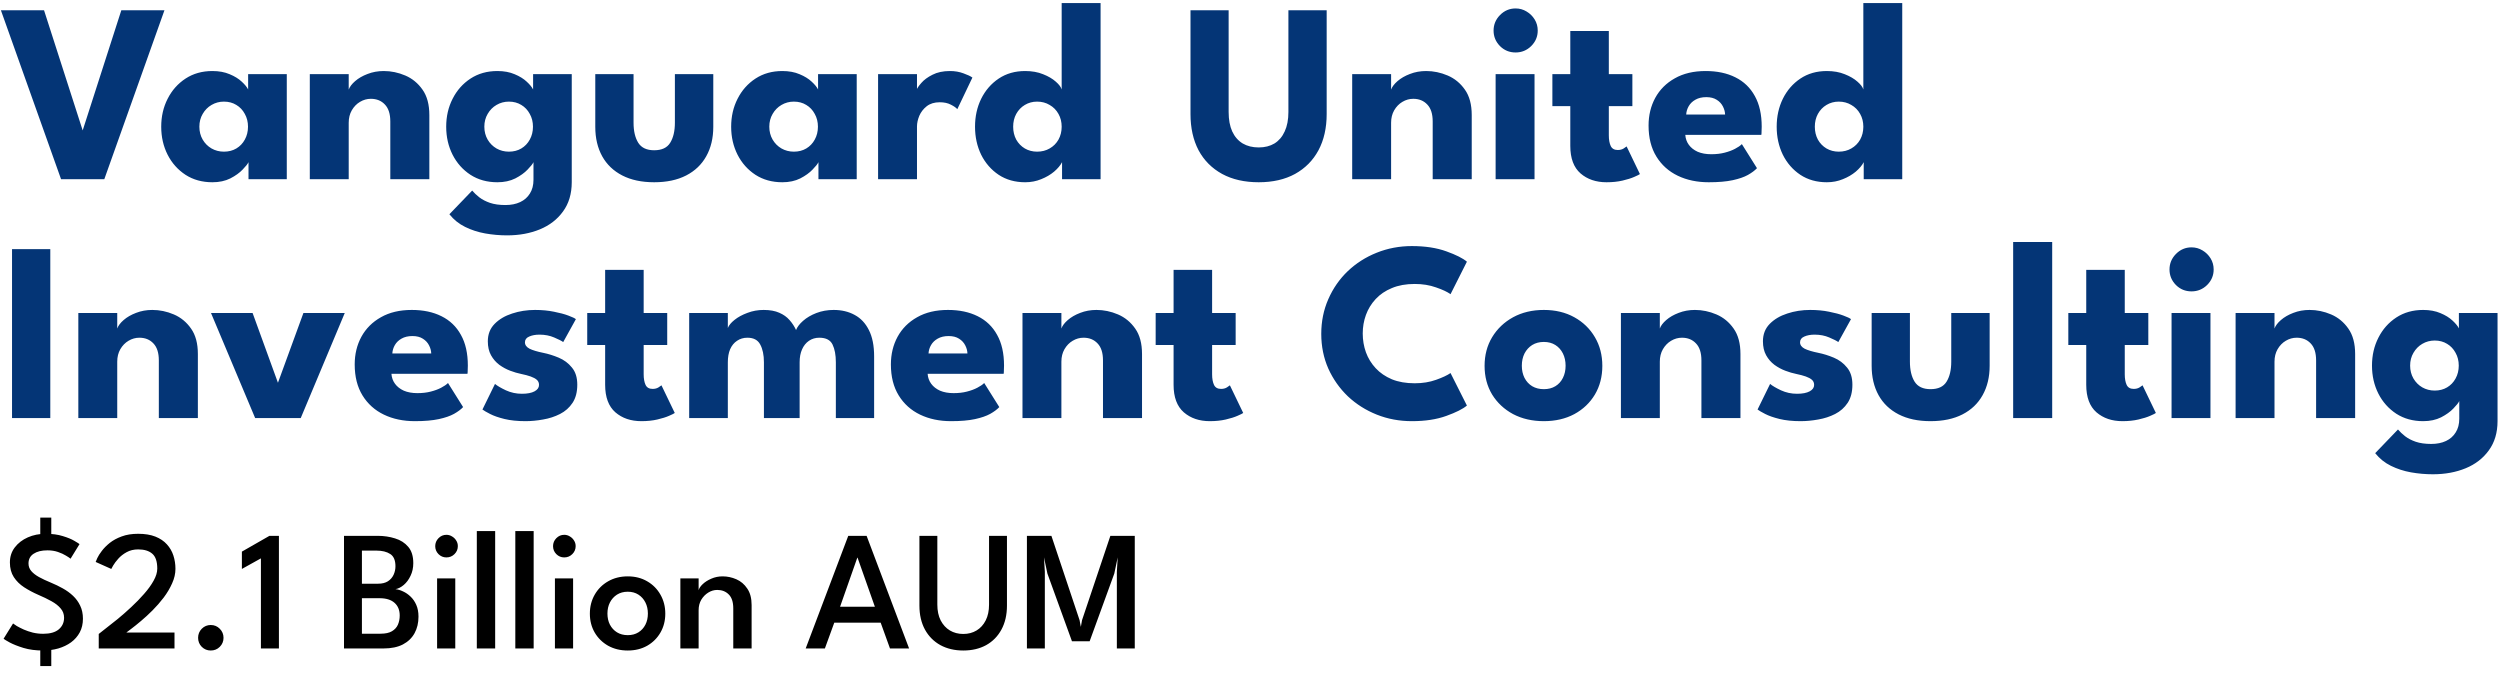
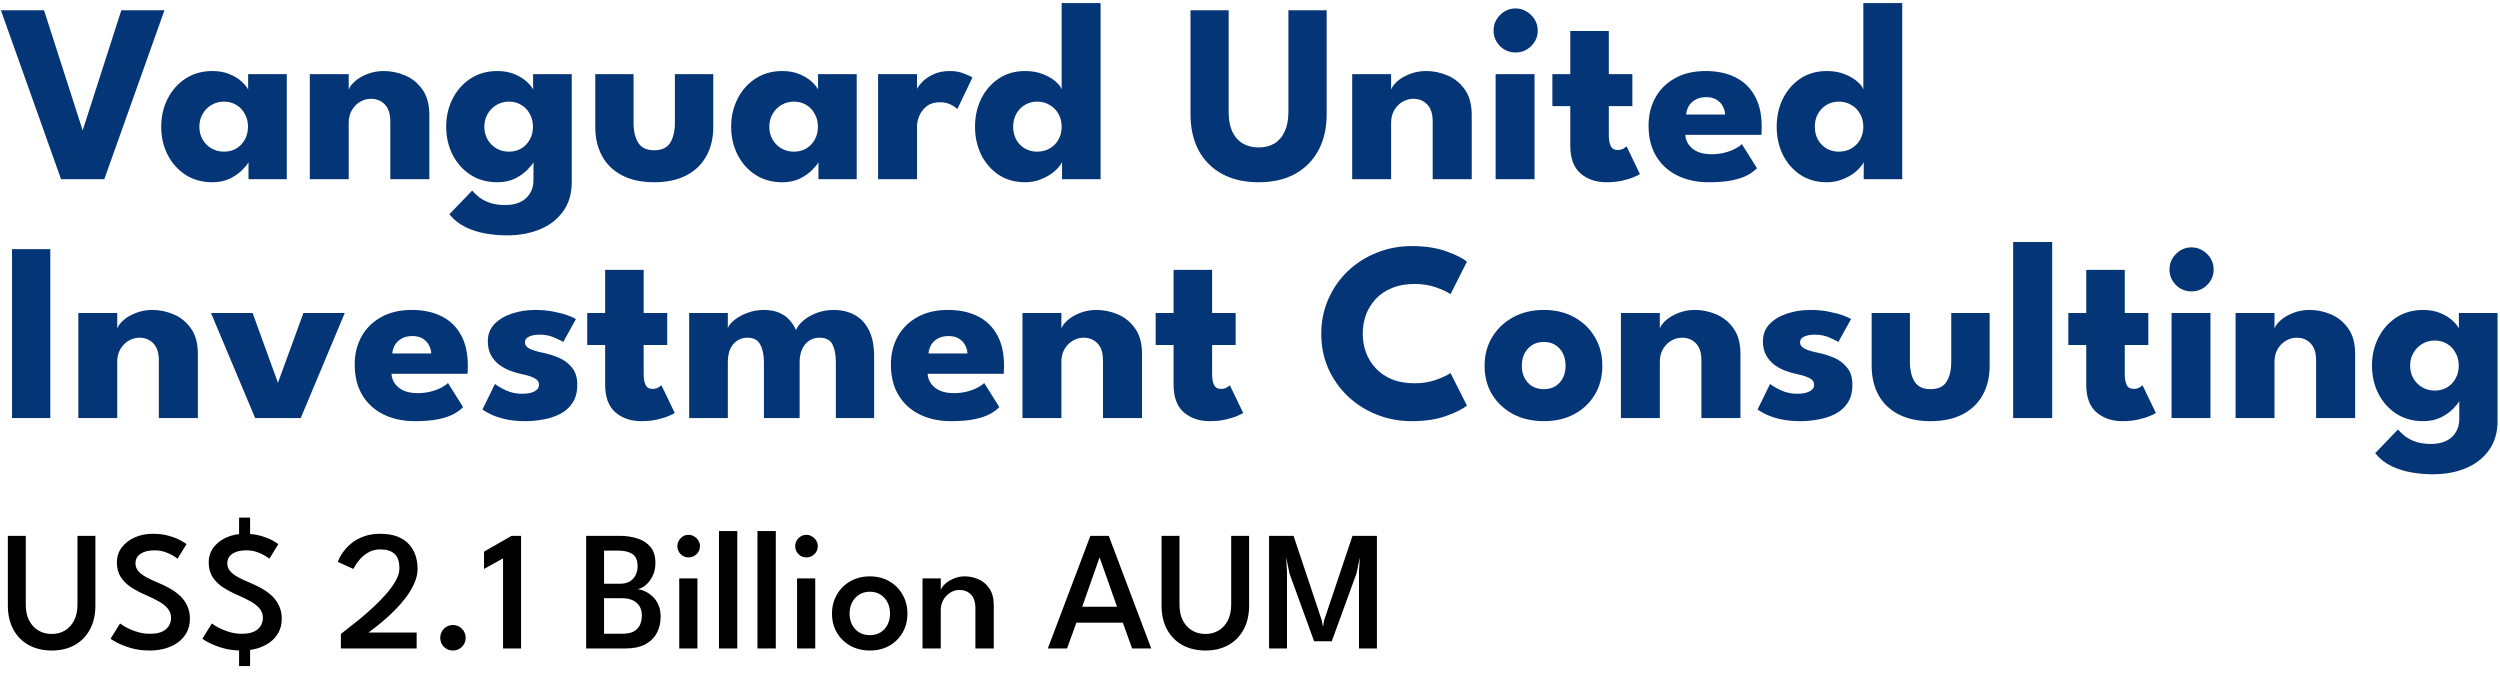
<svg xmlns="http://www.w3.org/2000/svg" width="293" height="79" viewBox="0 0 293 79" fill="none">
  <path d="M12.225 21H7.155L0.105 1.2H5.16L9.69 15.285L14.22 1.2H19.275L12.225 21ZM29.125 21V19.005C29.035 19.205 28.805 19.495 28.436 19.875C28.076 20.255 27.596 20.6 26.995 20.91C26.395 21.21 25.695 21.36 24.895 21.36C23.695 21.36 22.645 21.07 21.745 20.49C20.846 19.9 20.145 19.115 19.645 18.135C19.145 17.145 18.895 16.05 18.895 14.85C18.895 13.65 19.145 12.56 19.645 11.58C20.145 10.59 20.846 9.8 21.745 9.21C22.645 8.62 23.695 8.325 24.895 8.325C25.666 8.325 26.34 8.45 26.921 8.7C27.5 8.94 27.971 9.23 28.331 9.57C28.691 9.9 28.941 10.205 29.081 10.485V8.685H33.611V21H29.125ZM23.366 14.85C23.366 15.41 23.495 15.915 23.756 16.365C24.015 16.805 24.36 17.15 24.791 17.4C25.23 17.65 25.715 17.775 26.245 17.775C26.796 17.775 27.28 17.65 27.701 17.4C28.12 17.15 28.451 16.805 28.691 16.365C28.941 15.915 29.066 15.41 29.066 14.85C29.066 14.29 28.941 13.79 28.691 13.35C28.451 12.9 28.12 12.55 27.701 12.3C27.28 12.04 26.796 11.91 26.245 11.91C25.715 11.91 25.23 12.04 24.791 12.3C24.36 12.55 24.015 12.9 23.756 13.35C23.495 13.79 23.366 14.29 23.366 14.85ZM44.979 8.325C45.839 8.325 46.679 8.5 47.499 8.85C48.319 9.2 48.994 9.755 49.524 10.515C50.054 11.265 50.319 12.255 50.319 13.485V21H45.744V14.235C45.744 13.355 45.534 12.695 45.114 12.255C44.694 11.805 44.144 11.58 43.464 11.58C43.014 11.58 42.589 11.7 42.189 11.94C41.799 12.17 41.479 12.5 41.229 12.93C40.989 13.35 40.869 13.835 40.869 14.385V21H36.309V8.685H40.869V10.5C40.989 10.17 41.239 9.84 41.619 9.51C42.009 9.17 42.494 8.89 43.074 8.67C43.664 8.44 44.299 8.325 44.979 8.325ZM59.434 27.585C58.574 27.585 57.719 27.51 56.869 27.36C56.029 27.21 55.244 26.955 54.514 26.595C53.784 26.235 53.169 25.74 52.669 25.11L55.339 22.335C55.569 22.605 55.849 22.87 56.179 23.13C56.519 23.39 56.934 23.605 57.424 23.775C57.924 23.945 58.529 24.03 59.239 24.03C59.899 24.03 60.474 23.915 60.964 23.685C61.454 23.455 61.834 23.12 62.104 22.68C62.384 22.24 62.524 21.705 62.524 21.075V20.775H67.009V21.345C67.009 22.705 66.669 23.85 65.989 24.78C65.319 25.71 64.414 26.41 63.274 26.88C62.134 27.35 60.854 27.585 59.434 27.585ZM62.524 21V19.005C62.434 19.205 62.204 19.495 61.834 19.875C61.474 20.255 60.994 20.6 60.394 20.91C59.794 21.21 59.094 21.36 58.294 21.36C57.094 21.36 56.044 21.07 55.144 20.49C54.244 19.9 53.544 19.115 53.044 18.135C52.544 17.145 52.294 16.05 52.294 14.85C52.294 13.65 52.544 12.56 53.044 11.58C53.544 10.59 54.244 9.8 55.144 9.21C56.044 8.62 57.094 8.325 58.294 8.325C59.064 8.325 59.739 8.45 60.319 8.7C60.899 8.94 61.369 9.23 61.729 9.57C62.089 9.9 62.339 10.205 62.479 10.485V8.685H67.009V21H62.524ZM56.764 14.85C56.764 15.41 56.894 15.915 57.154 16.365C57.414 16.805 57.759 17.15 58.189 17.4C58.629 17.65 59.114 17.775 59.644 17.775C60.194 17.775 60.679 17.65 61.099 17.4C61.519 17.15 61.849 16.805 62.089 16.365C62.339 15.915 62.464 15.41 62.464 14.85C62.464 14.29 62.339 13.79 62.089 13.35C61.849 12.9 61.519 12.55 61.099 12.3C60.679 12.04 60.194 11.91 59.644 11.91C59.114 11.91 58.629 12.04 58.189 12.3C57.759 12.55 57.414 12.9 57.154 13.35C56.894 13.79 56.764 14.29 56.764 14.85ZM74.252 14.385C74.252 15.365 74.437 16.15 74.807 16.74C75.177 17.32 75.797 17.61 76.667 17.61C77.557 17.61 78.182 17.32 78.542 16.74C78.912 16.15 79.097 15.365 79.097 14.385V8.685H83.597V14.865C83.597 16.185 83.322 17.335 82.772 18.315C82.232 19.285 81.447 20.035 80.417 20.565C79.387 21.095 78.137 21.36 76.667 21.36C75.207 21.36 73.962 21.095 72.932 20.565C71.902 20.035 71.117 19.285 70.577 18.315C70.037 17.335 69.767 16.185 69.767 14.865V8.685H74.252V14.385ZM95.922 21V19.005C95.832 19.205 95.602 19.495 95.232 19.875C94.872 20.255 94.392 20.6 93.792 20.91C93.192 21.21 92.492 21.36 91.692 21.36C90.492 21.36 89.442 21.07 88.542 20.49C87.642 19.9 86.942 19.115 86.442 18.135C85.942 17.145 85.692 16.05 85.692 14.85C85.692 13.65 85.942 12.56 86.442 11.58C86.942 10.59 87.642 9.8 88.542 9.21C89.442 8.62 90.492 8.325 91.692 8.325C92.462 8.325 93.137 8.45 93.717 8.7C94.297 8.94 94.767 9.23 95.127 9.57C95.487 9.9 95.737 10.205 95.877 10.485V8.685H100.407V21H95.922ZM90.162 14.85C90.162 15.41 90.292 15.915 90.552 16.365C90.812 16.805 91.157 17.15 91.587 17.4C92.027 17.65 92.512 17.775 93.042 17.775C93.592 17.775 94.077 17.65 94.497 17.4C94.917 17.15 95.247 16.805 95.487 16.365C95.737 15.915 95.862 15.41 95.862 14.85C95.862 14.29 95.737 13.79 95.487 13.35C95.247 12.9 94.917 12.55 94.497 12.3C94.077 12.04 93.592 11.91 93.042 11.91C92.512 11.91 92.027 12.04 91.587 12.3C91.157 12.55 90.812 12.9 90.552 13.35C90.292 13.79 90.162 14.29 90.162 14.85ZM107.471 21H102.911V8.685H107.471V10.59H107.396C107.476 10.36 107.671 10.07 107.981 9.72C108.291 9.36 108.726 9.04 109.286 8.76C109.846 8.47 110.531 8.325 111.341 8.325C111.911 8.325 112.436 8.415 112.916 8.595C113.396 8.765 113.746 8.93 113.966 9.09L112.196 12.795C112.056 12.625 111.806 12.45 111.446 12.27C111.096 12.08 110.656 11.985 110.126 11.985C109.516 11.985 109.011 12.14 108.611 12.45C108.221 12.76 107.931 13.135 107.741 13.575C107.561 14.015 107.471 14.43 107.471 14.82V21ZM120.153 21.36C118.963 21.36 117.928 21.07 117.048 20.49C116.168 19.9 115.483 19.115 114.993 18.135C114.513 17.145 114.273 16.05 114.273 14.85C114.273 13.65 114.513 12.56 114.993 11.58C115.483 10.59 116.168 9.8 117.048 9.21C117.928 8.62 118.963 8.325 120.153 8.325C120.943 8.325 121.643 8.45 122.253 8.7C122.863 8.94 123.358 9.23 123.738 9.57C124.118 9.9 124.348 10.205 124.428 10.485V0.36H128.988V21H124.473V19.005C124.283 19.375 123.973 19.745 123.543 20.115C123.113 20.475 122.608 20.77 122.028 21C121.448 21.24 120.823 21.36 120.153 21.36ZM121.548 17.775C122.098 17.775 122.588 17.65 123.018 17.4C123.458 17.15 123.803 16.805 124.053 16.365C124.303 15.915 124.428 15.41 124.428 14.85C124.428 14.29 124.303 13.79 124.053 13.35C123.803 12.9 123.458 12.55 123.018 12.3C122.588 12.04 122.098 11.91 121.548 11.91C121.018 11.91 120.538 12.04 120.108 12.3C119.688 12.55 119.353 12.9 119.103 13.35C118.863 13.79 118.743 14.29 118.743 14.85C118.743 15.41 118.863 15.915 119.103 16.365C119.353 16.805 119.688 17.15 120.108 17.4C120.538 17.65 121.018 17.775 121.548 17.775ZM151.001 1.2H155.486V13.365C155.486 14.995 155.166 16.41 154.526 17.61C153.886 18.8 152.971 19.725 151.781 20.385C150.591 21.035 149.171 21.36 147.521 21.36C145.861 21.36 144.431 21.035 143.231 20.385C142.031 19.725 141.111 18.8 140.471 17.61C139.841 16.41 139.526 14.995 139.526 13.365V1.2H143.996V13.125C143.996 14.025 144.136 14.785 144.416 15.405C144.706 16.025 145.116 16.495 145.646 16.815C146.176 17.125 146.801 17.28 147.521 17.28C148.231 17.28 148.846 17.125 149.366 16.815C149.886 16.495 150.286 16.025 150.566 15.405C150.856 14.785 151.001 14.025 151.001 13.125V1.2ZM167.147 8.325C168.007 8.325 168.847 8.5 169.667 8.85C170.487 9.2 171.162 9.755 171.692 10.515C172.222 11.265 172.487 12.255 172.487 13.485V21H167.912V14.235C167.912 13.355 167.702 12.695 167.282 12.255C166.862 11.805 166.312 11.58 165.632 11.58C165.182 11.58 164.757 11.7 164.357 11.94C163.967 12.17 163.647 12.5 163.397 12.93C163.157 13.35 163.037 13.835 163.037 14.385V21H158.477V8.685H163.037V10.5C163.157 10.17 163.407 9.84 163.787 9.51C164.177 9.17 164.662 8.89 165.242 8.67C165.832 8.44 166.467 8.325 167.147 8.325ZM175.287 21V8.685H179.847V21H175.287ZM177.627 6.15C176.907 6.15 176.297 5.9 175.797 5.4C175.297 4.89 175.047 4.285 175.047 3.585C175.047 2.885 175.297 2.28 175.797 1.77C176.307 1.25 176.917 0.99 177.627 0.99C178.097 0.99 178.527 1.11 178.917 1.35C179.307 1.58 179.622 1.89 179.862 2.28C180.102 2.67 180.222 3.105 180.222 3.585C180.222 4.285 179.967 4.89 179.457 5.4C178.947 5.9 178.337 6.15 177.627 6.15ZM181.939 8.685H184.039V3.63H188.554V8.685H191.314V12.435H188.554V15.87C188.554 16.38 188.629 16.795 188.779 17.115C188.929 17.425 189.204 17.58 189.604 17.58C189.874 17.58 190.104 17.52 190.294 17.4C190.484 17.28 190.599 17.2 190.639 17.16L192.199 20.4C192.129 20.46 191.909 20.57 191.539 20.73C191.179 20.89 190.719 21.035 190.159 21.165C189.599 21.295 188.974 21.36 188.284 21.36C187.054 21.36 186.039 21.015 185.239 20.325C184.439 19.625 184.039 18.55 184.039 17.1V12.435H181.939V8.685ZM197.517 15.81C197.547 16.25 197.687 16.64 197.937 16.98C198.187 17.32 198.532 17.59 198.972 17.79C199.422 17.98 199.952 18.075 200.562 18.075C201.142 18.075 201.662 18.015 202.122 17.895C202.592 17.775 202.997 17.625 203.337 17.445C203.687 17.265 203.957 17.08 204.147 16.89L205.917 19.71C205.667 19.98 205.312 20.245 204.852 20.505C204.402 20.755 203.807 20.96 203.067 21.12C202.327 21.28 201.392 21.36 200.262 21.36C198.902 21.36 197.692 21.105 196.632 20.595C195.572 20.085 194.737 19.335 194.127 18.345C193.517 17.355 193.212 16.145 193.212 14.715C193.212 13.515 193.472 12.435 193.992 11.475C194.522 10.505 195.287 9.74 196.287 9.18C197.287 8.61 198.492 8.325 199.902 8.325C201.242 8.325 202.402 8.57 203.382 9.06C204.372 9.55 205.132 10.28 205.662 11.25C206.202 12.21 206.472 13.41 206.472 14.85C206.472 14.93 206.467 15.09 206.457 15.33C206.457 15.57 206.447 15.73 206.427 15.81H197.517ZM202.182 13.425C202.172 13.105 202.087 12.79 201.927 12.48C201.767 12.16 201.527 11.9 201.207 11.7C200.887 11.49 200.477 11.385 199.977 11.385C199.477 11.385 199.052 11.485 198.702 11.685C198.362 11.875 198.102 12.125 197.922 12.435C197.742 12.745 197.642 13.075 197.622 13.425H202.182ZM214.108 21.36C212.918 21.36 211.883 21.07 211.003 20.49C210.123 19.9 209.438 19.115 208.948 18.135C208.468 17.145 208.228 16.05 208.228 14.85C208.228 13.65 208.468 12.56 208.948 11.58C209.438 10.59 210.123 9.8 211.003 9.21C211.883 8.62 212.918 8.325 214.108 8.325C214.898 8.325 215.598 8.45 216.208 8.7C216.818 8.94 217.313 9.23 217.693 9.57C218.073 9.9 218.303 10.205 218.383 10.485V0.36H222.943V21H218.428V19.005C218.238 19.375 217.928 19.745 217.498 20.115C217.068 20.475 216.563 20.77 215.983 21C215.403 21.24 214.778 21.36 214.108 21.36ZM215.503 17.775C216.053 17.775 216.543 17.65 216.973 17.4C217.413 17.15 217.758 16.805 218.008 16.365C218.258 15.915 218.383 15.41 218.383 14.85C218.383 14.29 218.258 13.79 218.008 13.35C217.758 12.9 217.413 12.55 216.973 12.3C216.543 12.04 216.053 11.91 215.503 11.91C214.973 11.91 214.493 12.04 214.063 12.3C213.643 12.55 213.308 12.9 213.058 13.35C212.818 13.79 212.698 14.29 212.698 14.85C212.698 15.41 212.818 15.915 213.058 16.365C213.308 16.805 213.643 17.15 214.063 17.4C214.493 17.65 214.973 17.775 215.503 17.775ZM1.41 29.2H5.895V49H1.41V29.2ZM17.85 36.325C18.71 36.325 19.55 36.5 20.37 36.85C21.19 37.2 21.865 37.755 22.395 38.515C22.925 39.265 23.19 40.255 23.19 41.485V49H18.615V42.235C18.615 41.355 18.405 40.695 17.985 40.255C17.565 39.805 17.015 39.58 16.335 39.58C15.885 39.58 15.46 39.7 15.06 39.94C14.67 40.17 14.35 40.5 14.1 40.93C13.86 41.35 13.74 41.835 13.74 42.385V49H9.18V36.685H13.74V38.5C13.86 38.17 14.11 37.84 14.49 37.51C14.88 37.17 15.365 36.89 15.945 36.67C16.535 36.44 17.17 36.325 17.85 36.325ZM24.73 36.685H29.605L32.575 44.86L35.56 36.685H40.405L35.245 49H29.905L24.73 36.685ZM45.876 43.81C45.906 44.25 46.046 44.64 46.296 44.98C46.546 45.32 46.891 45.59 47.331 45.79C47.781 45.98 48.311 46.075 48.921 46.075C49.501 46.075 50.021 46.015 50.481 45.895C50.951 45.775 51.356 45.625 51.696 45.445C52.046 45.265 52.316 45.08 52.506 44.89L54.276 47.71C54.026 47.98 53.671 48.245 53.211 48.505C52.761 48.755 52.166 48.96 51.426 49.12C50.686 49.28 49.751 49.36 48.621 49.36C47.261 49.36 46.051 49.105 44.991 48.595C43.931 48.085 43.096 47.335 42.486 46.345C41.876 45.355 41.571 44.145 41.571 42.715C41.571 41.515 41.831 40.435 42.351 39.475C42.881 38.505 43.646 37.74 44.646 37.18C45.646 36.61 46.851 36.325 48.261 36.325C49.601 36.325 50.761 36.57 51.741 37.06C52.731 37.55 53.491 38.28 54.021 39.25C54.561 40.21 54.831 41.41 54.831 42.85C54.831 42.93 54.826 43.09 54.816 43.33C54.816 43.57 54.806 43.73 54.786 43.81H45.876ZM50.541 41.425C50.531 41.105 50.446 40.79 50.286 40.48C50.126 40.16 49.886 39.9 49.566 39.7C49.246 39.49 48.836 39.385 48.336 39.385C47.836 39.385 47.411 39.485 47.061 39.685C46.721 39.875 46.461 40.125 46.281 40.435C46.101 40.745 46.001 41.075 45.981 41.425H50.541ZM62.708 36.325C63.518 36.325 64.258 36.395 64.928 36.535C65.598 36.665 66.158 36.815 66.608 36.985C67.068 37.155 67.363 37.295 67.493 37.405L66.008 40.09C65.818 39.95 65.463 39.77 64.943 39.55C64.433 39.33 63.863 39.22 63.233 39.22C62.753 39.22 62.348 39.295 62.018 39.445C61.688 39.585 61.523 39.81 61.523 40.12C61.523 40.43 61.703 40.68 62.063 40.87C62.433 41.05 62.963 41.21 63.653 41.35C64.253 41.47 64.863 41.66 65.483 41.92C66.103 42.18 66.618 42.565 67.028 43.075C67.448 43.575 67.658 44.245 67.658 45.085C67.658 45.945 67.473 46.655 67.103 47.215C66.733 47.775 66.243 48.21 65.633 48.52C65.023 48.83 64.363 49.045 63.653 49.165C62.943 49.295 62.253 49.36 61.583 49.36C60.643 49.36 59.823 49.275 59.123 49.105C58.433 48.935 57.873 48.74 57.443 48.52C57.013 48.3 56.713 48.125 56.543 47.995L58.013 44.995C58.273 45.215 58.698 45.465 59.288 45.745C59.878 46.015 60.503 46.15 61.163 46.15C61.803 46.15 62.298 46.055 62.648 45.865C62.998 45.675 63.173 45.425 63.173 45.115C63.173 44.865 63.088 44.665 62.918 44.515C62.748 44.365 62.508 44.235 62.198 44.125C61.888 44.015 61.513 43.915 61.073 43.825C60.673 43.745 60.248 43.62 59.798 43.45C59.348 43.28 58.923 43.05 58.523 42.76C58.123 42.46 57.798 42.085 57.548 41.635C57.298 41.185 57.173 40.64 57.173 40C57.173 39.18 57.438 38.5 57.968 37.96C58.498 37.42 59.183 37.015 60.023 36.745C60.863 36.465 61.758 36.325 62.708 36.325ZM68.823 36.685H70.923V31.63H75.438V36.685H78.198V40.435H75.438V43.87C75.438 44.38 75.513 44.795 75.663 45.115C75.813 45.425 76.088 45.58 76.488 45.58C76.758 45.58 76.988 45.52 77.178 45.4C77.368 45.28 77.483 45.2 77.523 45.16L79.083 48.4C79.013 48.46 78.793 48.57 78.423 48.73C78.063 48.89 77.603 49.035 77.043 49.165C76.483 49.295 75.858 49.36 75.168 49.36C73.938 49.36 72.923 49.015 72.123 48.325C71.323 47.625 70.923 46.55 70.923 45.1V40.435H68.823V36.685ZM97.707 36.325C98.637 36.325 99.457 36.52 100.167 36.91C100.877 37.29 101.432 37.88 101.832 38.68C102.242 39.48 102.447 40.51 102.447 41.77V49H97.962V42.46C97.962 41.6 97.832 40.905 97.572 40.375C97.312 39.845 96.797 39.58 96.027 39.58C95.567 39.58 95.162 39.7 94.812 39.94C94.462 40.18 94.192 40.515 94.002 40.945C93.812 41.365 93.717 41.87 93.717 42.46V49H89.532V42.46C89.532 41.6 89.387 40.905 89.097 40.375C88.817 39.845 88.317 39.58 87.597 39.58C87.137 39.58 86.732 39.7 86.382 39.94C86.032 40.17 85.762 40.5 85.572 40.93C85.392 41.35 85.302 41.86 85.302 42.46V49H80.772V36.685H85.302V38.44C85.422 38.13 85.682 37.815 86.082 37.495C86.492 37.165 86.997 36.89 87.597 36.67C88.197 36.44 88.832 36.325 89.502 36.325C90.232 36.325 90.842 36.435 91.332 36.655C91.822 36.865 92.222 37.15 92.532 37.51C92.852 37.87 93.107 38.26 93.297 38.68C93.437 38.32 93.712 37.96 94.122 37.6C94.542 37.23 95.062 36.925 95.682 36.685C96.312 36.445 96.987 36.325 97.707 36.325ZM108.718 43.81C108.748 44.25 108.888 44.64 109.138 44.98C109.388 45.32 109.733 45.59 110.173 45.79C110.623 45.98 111.153 46.075 111.763 46.075C112.343 46.075 112.863 46.015 113.323 45.895C113.793 45.775 114.198 45.625 114.538 45.445C114.888 45.265 115.158 45.08 115.348 44.89L117.118 47.71C116.868 47.98 116.513 48.245 116.053 48.505C115.603 48.755 115.008 48.96 114.268 49.12C113.528 49.28 112.593 49.36 111.463 49.36C110.103 49.36 108.893 49.105 107.833 48.595C106.773 48.085 105.938 47.335 105.328 46.345C104.718 45.355 104.413 44.145 104.413 42.715C104.413 41.515 104.673 40.435 105.193 39.475C105.723 38.505 106.488 37.74 107.488 37.18C108.488 36.61 109.693 36.325 111.103 36.325C112.443 36.325 113.603 36.57 114.583 37.06C115.573 37.55 116.333 38.28 116.863 39.25C117.403 40.21 117.673 41.41 117.673 42.85C117.673 42.93 117.668 43.09 117.658 43.33C117.658 43.57 117.648 43.73 117.628 43.81H108.718ZM113.383 41.425C113.373 41.105 113.288 40.79 113.128 40.48C112.968 40.16 112.728 39.9 112.408 39.7C112.088 39.49 111.678 39.385 111.178 39.385C110.678 39.385 110.253 39.485 109.903 39.685C109.563 39.875 109.303 40.125 109.123 40.435C108.943 40.745 108.843 41.075 108.823 41.425H113.383ZM128.505 36.325C129.365 36.325 130.205 36.5 131.025 36.85C131.845 37.2 132.52 37.755 133.05 38.515C133.58 39.265 133.845 40.255 133.845 41.485V49H129.27V42.235C129.27 41.355 129.06 40.695 128.64 40.255C128.22 39.805 127.67 39.58 126.99 39.58C126.54 39.58 126.115 39.7 125.715 39.94C125.325 40.17 125.005 40.5 124.755 40.93C124.515 41.35 124.395 41.835 124.395 42.385V49H119.835V36.685H124.395V38.5C124.515 38.17 124.765 37.84 125.145 37.51C125.535 37.17 126.02 36.89 126.6 36.67C127.19 36.44 127.825 36.325 128.505 36.325ZM135.444 36.685H137.544V31.63H142.059V36.685H144.819V40.435H142.059V43.87C142.059 44.38 142.134 44.795 142.284 45.115C142.434 45.425 142.709 45.58 143.109 45.58C143.379 45.58 143.609 45.52 143.799 45.4C143.989 45.28 144.104 45.2 144.144 45.16L145.704 48.4C145.634 48.46 145.414 48.57 145.044 48.73C144.684 48.89 144.224 49.035 143.664 49.165C143.104 49.295 142.479 49.36 141.789 49.36C140.559 49.36 139.544 49.015 138.744 48.325C137.944 47.625 137.544 46.55 137.544 45.1V40.435H135.444V36.685ZM165.802 44.92C166.722 44.92 167.557 44.785 168.307 44.515C169.067 44.245 169.632 43.98 170.002 43.72L171.922 47.53C171.452 47.93 170.647 48.335 169.507 48.745C168.377 49.155 167.032 49.36 165.472 49.36C164.012 49.36 162.642 49.105 161.362 48.595C160.082 48.085 158.952 47.37 157.972 46.45C157.002 45.52 156.237 44.435 155.677 43.195C155.127 41.945 154.852 40.59 154.852 39.13C154.852 37.67 155.127 36.315 155.677 35.065C156.227 33.805 156.987 32.71 157.957 31.78C158.937 30.85 160.067 30.13 161.347 29.62C162.637 29.1 164.012 28.84 165.472 28.84C167.032 28.84 168.377 29.045 169.507 29.455C170.647 29.865 171.452 30.27 171.922 30.67L170.002 34.48C169.632 34.21 169.067 33.945 168.307 33.685C167.557 33.415 166.722 33.28 165.802 33.28C164.782 33.28 163.892 33.44 163.132 33.76C162.372 34.07 161.737 34.5 161.227 35.05C160.717 35.6 160.337 36.22 160.087 36.91C159.837 37.6 159.712 38.325 159.712 39.085C159.712 39.855 159.837 40.59 160.087 41.29C160.337 41.98 160.717 42.6 161.227 43.15C161.737 43.7 162.372 44.135 163.132 44.455C163.892 44.765 164.782 44.92 165.802 44.92ZM180.938 49.36C179.588 49.36 178.388 49.085 177.338 48.535C176.298 47.975 175.478 47.21 174.878 46.24C174.288 45.26 173.993 44.14 173.993 42.88C173.993 41.62 174.288 40.5 174.878 39.52C175.478 38.53 176.298 37.75 177.338 37.18C178.388 36.61 179.588 36.325 180.938 36.325C182.288 36.325 183.478 36.61 184.508 37.18C185.538 37.75 186.343 38.53 186.923 39.52C187.503 40.5 187.793 41.62 187.793 42.88C187.793 44.14 187.503 45.26 186.923 46.24C186.343 47.21 185.538 47.975 184.508 48.535C183.478 49.085 182.288 49.36 180.938 49.36ZM180.938 45.61C181.458 45.61 181.908 45.495 182.288 45.265C182.668 45.035 182.963 44.71 183.173 44.29C183.383 43.87 183.488 43.395 183.488 42.865C183.488 42.325 183.383 41.845 183.173 41.425C182.963 41.005 182.668 40.675 182.288 40.435C181.908 40.195 181.458 40.075 180.938 40.075C180.418 40.075 179.963 40.195 179.573 40.435C179.193 40.675 178.893 41.005 178.673 41.425C178.463 41.845 178.358 42.325 178.358 42.865C178.358 43.395 178.463 43.87 178.673 44.29C178.893 44.71 179.193 45.035 179.573 45.265C179.963 45.495 180.418 45.61 180.938 45.61ZM198.641 36.325C199.501 36.325 200.341 36.5 201.161 36.85C201.981 37.2 202.656 37.755 203.186 38.515C203.716 39.265 203.981 40.255 203.981 41.485V49H199.406V42.235C199.406 41.355 199.196 40.695 198.776 40.255C198.356 39.805 197.806 39.58 197.126 39.58C196.676 39.58 196.251 39.7 195.851 39.94C195.461 40.17 195.141 40.5 194.891 40.93C194.651 41.35 194.531 41.835 194.531 42.385V49H189.971V36.685H194.531V38.5C194.651 38.17 194.901 37.84 195.281 37.51C195.671 37.17 196.156 36.89 196.736 36.67C197.326 36.44 197.961 36.325 198.641 36.325ZM212.151 36.325C212.961 36.325 213.701 36.395 214.371 36.535C215.041 36.665 215.601 36.815 216.051 36.985C216.511 37.155 216.806 37.295 216.936 37.405L215.451 40.09C215.261 39.95 214.906 39.77 214.386 39.55C213.876 39.33 213.306 39.22 212.676 39.22C212.196 39.22 211.791 39.295 211.461 39.445C211.131 39.585 210.966 39.81 210.966 40.12C210.966 40.43 211.146 40.68 211.506 40.87C211.876 41.05 212.406 41.21 213.096 41.35C213.696 41.47 214.306 41.66 214.926 41.92C215.546 42.18 216.061 42.565 216.471 43.075C216.891 43.575 217.101 44.245 217.101 45.085C217.101 45.945 216.916 46.655 216.546 47.215C216.176 47.775 215.686 48.21 215.076 48.52C214.466 48.83 213.806 49.045 213.096 49.165C212.386 49.295 211.696 49.36 211.026 49.36C210.086 49.36 209.266 49.275 208.566 49.105C207.876 48.935 207.316 48.74 206.886 48.52C206.456 48.3 206.156 48.125 205.986 47.995L207.456 44.995C207.716 45.215 208.141 45.465 208.731 45.745C209.321 46.015 209.946 46.15 210.606 46.15C211.246 46.15 211.741 46.055 212.091 45.865C212.441 45.675 212.616 45.425 212.616 45.115C212.616 44.865 212.531 44.665 212.361 44.515C212.191 44.365 211.951 44.235 211.641 44.125C211.331 44.015 210.956 43.915 210.516 43.825C210.116 43.745 209.691 43.62 209.241 43.45C208.791 43.28 208.366 43.05 207.966 42.76C207.566 42.46 207.241 42.085 206.991 41.635C206.741 41.185 206.616 40.64 206.616 40C206.616 39.18 206.881 38.5 207.411 37.96C207.941 37.42 208.626 37.015 209.466 36.745C210.306 36.465 211.201 36.325 212.151 36.325ZM223.842 42.385C223.842 43.365 224.027 44.15 224.397 44.74C224.767 45.32 225.387 45.61 226.257 45.61C227.147 45.61 227.772 45.32 228.132 44.74C228.502 44.15 228.687 43.365 228.687 42.385V36.685H233.187V42.865C233.187 44.185 232.912 45.335 232.362 46.315C231.822 47.285 231.037 48.035 230.007 48.565C228.977 49.095 227.727 49.36 226.257 49.36C224.797 49.36 223.552 49.095 222.522 48.565C221.492 48.035 220.707 47.285 220.167 46.315C219.627 45.335 219.357 44.185 219.357 42.865V36.685H223.842V42.385ZM240.517 49H235.942V28.36H240.517V49ZM242.407 36.685H244.507V31.63H249.022V36.685H251.782V40.435H249.022V43.87C249.022 44.38 249.097 44.795 249.247 45.115C249.397 45.425 249.672 45.58 250.072 45.58C250.342 45.58 250.572 45.52 250.762 45.4C250.952 45.28 251.067 45.2 251.107 45.16L252.667 48.4C252.597 48.46 252.377 48.57 252.007 48.73C251.647 48.89 251.187 49.035 250.627 49.165C250.067 49.295 249.442 49.36 248.752 49.36C247.522 49.36 246.507 49.015 245.707 48.325C244.907 47.625 244.507 46.55 244.507 45.1V40.435H242.407V36.685ZM254.506 49V36.685H259.066V49H254.506ZM256.846 34.15C256.126 34.15 255.516 33.9 255.016 33.4C254.516 32.89 254.266 32.285 254.266 31.585C254.266 30.885 254.516 30.28 255.016 29.77C255.526 29.25 256.136 28.99 256.846 28.99C257.316 28.99 257.746 29.11 258.136 29.35C258.526 29.58 258.841 29.89 259.081 30.28C259.321 30.67 259.441 31.105 259.441 31.585C259.441 32.285 259.186 32.89 258.676 33.4C258.166 33.9 257.556 34.15 256.846 34.15ZM270.682 36.325C271.542 36.325 272.382 36.5 273.202 36.85C274.022 37.2 274.697 37.755 275.227 38.515C275.757 39.265 276.022 40.255 276.022 41.485V49H271.447V42.235C271.447 41.355 271.237 40.695 270.817 40.255C270.397 39.805 269.847 39.58 269.167 39.58C268.717 39.58 268.292 39.7 267.892 39.94C267.502 40.17 267.182 40.5 266.932 40.93C266.692 41.35 266.572 41.835 266.572 42.385V49H262.012V36.685H266.572V38.5C266.692 38.17 266.942 37.84 267.322 37.51C267.712 37.17 268.197 36.89 268.777 36.67C269.367 36.44 270.002 36.325 270.682 36.325ZM285.137 55.585C284.277 55.585 283.422 55.51 282.572 55.36C281.732 55.21 280.947 54.955 280.217 54.595C279.487 54.235 278.872 53.74 278.372 53.11L281.042 50.335C281.272 50.605 281.552 50.87 281.882 51.13C282.222 51.39 282.637 51.605 283.127 51.775C283.627 51.945 284.232 52.03 284.942 52.03C285.602 52.03 286.177 51.915 286.667 51.685C287.157 51.455 287.537 51.12 287.807 50.68C288.087 50.24 288.227 49.705 288.227 49.075V48.775H292.712V49.345C292.712 50.705 292.372 51.85 291.692 52.78C291.022 53.71 290.117 54.41 288.977 54.88C287.837 55.35 286.557 55.585 285.137 55.585ZM288.227 49V47.005C288.137 47.205 287.907 47.495 287.537 47.875C287.177 48.255 286.697 48.6 286.097 48.91C285.497 49.21 284.797 49.36 283.997 49.36C282.797 49.36 281.747 49.07 280.847 48.49C279.947 47.9 279.247 47.115 278.747 46.135C278.247 45.145 277.997 44.05 277.997 42.85C277.997 41.65 278.247 40.56 278.747 39.58C279.247 38.59 279.947 37.8 280.847 37.21C281.747 36.62 282.797 36.325 283.997 36.325C284.767 36.325 285.442 36.45 286.022 36.7C286.602 36.94 287.072 37.23 287.432 37.57C287.792 37.9 288.042 38.205 288.182 38.485V36.685H292.712V49H288.227ZM282.467 42.85C282.467 43.41 282.597 43.915 282.857 44.365C283.117 44.805 283.462 45.15 283.892 45.4C284.332 45.65 284.817 45.775 285.347 45.775C285.897 45.775 286.382 45.65 286.802 45.4C287.222 45.15 287.552 44.805 287.792 44.365C288.042 43.915 288.167 43.41 288.167 42.85C288.167 42.29 288.042 41.79 287.792 41.35C287.552 40.9 287.222 40.55 286.802 40.3C286.382 40.04 285.897 39.91 285.347 39.91C284.817 39.91 284.332 40.04 283.892 40.3C283.462 40.55 283.117 40.9 282.857 41.35C282.597 41.79 282.467 42.29 282.467 42.85Z" fill="#043576" />
-   <path d="M4.72 60.66H6.01V62.93H4.72V60.66ZM4.72 75.79H6.01V78.06H4.72V75.79ZM5.35 62.56C6.123 62.56 6.793 62.65 7.36 62.83C7.933 63.003 8.387 63.19 8.72 63.39C9.053 63.583 9.253 63.71 9.32 63.77L8.27 65.48C8.17 65.393 7.99 65.273 7.73 65.12C7.477 64.96 7.163 64.817 6.79 64.69C6.423 64.563 6.013 64.5 5.56 64.5C4.88 64.5 4.34 64.633 3.94 64.9C3.54 65.16 3.34 65.54 3.34 66.04C3.34 66.373 3.447 66.667 3.66 66.92C3.873 67.173 4.177 67.41 4.57 67.63C4.97 67.85 5.447 68.073 6 68.3C6.467 68.493 6.92 68.713 7.36 68.96C7.807 69.207 8.207 69.497 8.56 69.83C8.913 70.163 9.193 70.55 9.4 70.99C9.613 71.43 9.72 71.937 9.72 72.51C9.72 73.11 9.597 73.643 9.35 74.11C9.103 74.57 8.763 74.96 8.33 75.28C7.897 75.593 7.397 75.833 6.83 76C6.27 76.16 5.67 76.24 5.03 76.24C4.19 76.24 3.433 76.14 2.76 75.94C2.093 75.733 1.553 75.52 1.14 75.3C0.727 75.073 0.487 74.927 0.42 74.86L1.53 73.07C1.61 73.137 1.757 73.237 1.97 73.37C2.19 73.497 2.46 73.633 2.78 73.78C3.1 73.92 3.453 74.04 3.84 74.14C4.233 74.233 4.64 74.28 5.06 74.28C5.867 74.28 6.477 74.107 6.89 73.76C7.303 73.407 7.51 72.953 7.51 72.4C7.51 71.98 7.377 71.617 7.11 71.31C6.85 70.997 6.49 70.713 6.03 70.46C5.577 70.207 5.06 69.957 4.48 69.71C3.887 69.45 3.337 69.157 2.83 68.83C2.33 68.503 1.927 68.107 1.62 67.64C1.313 67.167 1.16 66.593 1.16 65.92C1.16 65.247 1.35 64.66 1.73 64.16C2.117 63.653 2.627 63.26 3.26 62.98C3.893 62.7 4.59 62.56 5.35 62.56ZM16.192 64.39C15.678 64.39 15.225 64.5 14.832 64.72C14.445 64.933 14.122 65.187 13.862 65.48C13.602 65.773 13.402 66.04 13.262 66.28C13.128 66.52 13.055 66.653 13.042 66.68L11.212 65.86C11.225 65.8 11.288 65.65 11.402 65.41C11.515 65.163 11.692 64.883 11.932 64.57C12.172 64.25 12.482 63.937 12.862 63.63C13.248 63.323 13.715 63.07 14.262 62.87C14.815 62.663 15.458 62.56 16.192 62.56C16.985 62.56 17.658 62.67 18.212 62.89C18.765 63.11 19.215 63.413 19.562 63.8C19.908 64.18 20.162 64.617 20.322 65.11C20.482 65.603 20.562 66.123 20.562 66.67C20.562 67.23 20.432 67.797 20.172 68.37C19.918 68.943 19.588 69.5 19.182 70.04C18.775 70.573 18.338 71.073 17.872 71.54C17.405 72.007 16.952 72.423 16.512 72.79C16.078 73.157 15.705 73.457 15.392 73.69C15.085 73.923 14.892 74.07 14.812 74.13H20.452V76H11.572V74.3C11.745 74.16 12.028 73.937 12.422 73.63C12.822 73.323 13.282 72.96 13.802 72.54C14.322 72.113 14.848 71.65 15.382 71.15C15.922 70.65 16.422 70.137 16.882 69.61C17.348 69.083 17.722 68.567 18.002 68.06C18.288 67.553 18.432 67.08 18.432 66.64C18.432 65.813 18.238 65.233 17.852 64.9C17.465 64.56 16.912 64.39 16.192 64.39ZM24.697 76.24C24.29 76.24 23.94 76.097 23.647 75.81C23.36 75.517 23.217 75.163 23.217 74.75C23.217 74.337 23.36 73.983 23.647 73.69C23.94 73.397 24.29 73.25 24.697 73.25C25.117 73.25 25.47 73.397 25.757 73.69C26.05 73.983 26.197 74.337 26.197 74.75C26.197 75.163 26.05 75.517 25.757 75.81C25.47 76.097 25.117 76.24 24.697 76.24ZM30.579 65.44L28.349 66.68V64.65L31.579 62.8H32.689V76H30.579V65.44ZM40.317 62.8H44.257C44.984 62.8 45.664 62.9 46.297 63.1C46.937 63.293 47.454 63.623 47.847 64.09C48.241 64.55 48.437 65.187 48.437 66C48.437 66.547 48.331 67.04 48.117 67.48C47.911 67.92 47.647 68.277 47.327 68.55C47.007 68.823 46.681 68.99 46.347 69.05C46.627 69.077 46.921 69.163 47.227 69.31C47.541 69.45 47.834 69.65 48.107 69.91C48.387 70.17 48.614 70.497 48.787 70.89C48.961 71.283 49.047 71.743 49.047 72.27C49.047 73.003 48.894 73.65 48.587 74.21C48.281 74.77 47.824 75.21 47.217 75.53C46.611 75.843 45.851 76 44.937 76H40.317V62.8ZM42.417 74.27H44.597C45.171 74.27 45.617 74.173 45.937 73.98C46.264 73.787 46.497 73.53 46.637 73.21C46.777 72.883 46.847 72.527 46.847 72.14C46.847 71.507 46.644 71.01 46.237 70.65C45.831 70.29 45.247 70.11 44.487 70.11H42.417V74.27ZM42.417 68.41H44.317C44.777 68.41 45.157 68.317 45.457 68.13C45.757 67.937 45.981 67.683 46.127 67.37C46.274 67.05 46.347 66.717 46.347 66.37C46.347 65.67 46.144 65.19 45.737 64.93C45.331 64.663 44.787 64.53 44.107 64.53H42.417V68.41ZM51.228 76V67.79H53.358V76H51.228ZM52.318 65.33C51.958 65.33 51.648 65.2 51.388 64.94C51.135 64.68 51.008 64.37 51.008 64.01C51.008 63.65 51.135 63.34 51.388 63.08C51.648 62.813 51.958 62.68 52.318 62.68C52.558 62.68 52.778 62.743 52.978 62.87C53.185 62.99 53.348 63.15 53.468 63.35C53.595 63.543 53.658 63.763 53.658 64.01C53.658 64.37 53.528 64.68 53.268 64.94C53.008 65.2 52.691 65.33 52.318 65.33ZM58.033 76H55.883V62.24H58.033V76ZM62.545 76H60.395V62.24H62.545V76ZM65.037 76V67.79H67.167V76H65.037ZM66.127 65.33C65.767 65.33 65.457 65.2 65.197 64.94C64.943 64.68 64.817 64.37 64.817 64.01C64.817 63.65 64.943 63.34 65.197 63.08C65.457 62.813 65.767 62.68 66.127 62.68C66.367 62.68 66.587 62.743 66.787 62.87C66.993 62.99 67.157 63.15 67.277 63.35C67.403 63.543 67.467 63.763 67.467 64.01C67.467 64.37 67.337 64.68 67.077 64.94C66.817 65.2 66.5 65.33 66.127 65.33ZM73.572 76.24C72.712 76.24 71.945 76.053 71.272 75.68C70.605 75.3 70.082 74.787 69.702 74.14C69.322 73.487 69.132 72.747 69.132 71.92C69.132 71.093 69.322 70.35 69.702 69.69C70.082 69.03 70.605 68.51 71.272 68.13C71.945 67.743 72.712 67.55 73.572 67.55C74.432 67.55 75.192 67.743 75.852 68.13C76.512 68.51 77.028 69.03 77.402 69.69C77.782 70.35 77.972 71.093 77.972 71.92C77.972 72.747 77.782 73.487 77.402 74.14C77.028 74.787 76.512 75.3 75.852 75.68C75.192 76.053 74.432 76.24 73.572 76.24ZM73.572 74.44C74.052 74.44 74.469 74.33 74.822 74.11C75.175 73.89 75.448 73.59 75.642 73.21C75.835 72.83 75.932 72.397 75.932 71.91C75.932 71.423 75.835 70.99 75.642 70.61C75.448 70.223 75.175 69.917 74.822 69.69C74.469 69.463 74.052 69.35 73.572 69.35C73.092 69.35 72.672 69.463 72.312 69.69C71.959 69.917 71.682 70.223 71.482 70.61C71.288 70.99 71.192 71.423 71.192 71.91C71.192 72.397 71.288 72.83 71.482 73.21C71.682 73.59 71.959 73.89 72.312 74.11C72.672 74.33 73.092 74.44 73.572 74.44ZM84.689 67.55C85.242 67.55 85.779 67.663 86.299 67.89C86.819 68.117 87.246 68.48 87.579 68.98C87.919 69.473 88.089 70.117 88.089 70.91V76H85.939V71.3C85.939 70.56 85.762 70.017 85.409 69.67C85.062 69.317 84.612 69.14 84.059 69.14C83.692 69.14 83.342 69.243 83.009 69.45C82.676 69.657 82.402 69.937 82.189 70.29C81.982 70.643 81.879 71.05 81.879 71.51V76H79.739V67.79H81.879V69.17C81.939 68.943 82.099 68.707 82.359 68.46C82.626 68.207 82.962 67.993 83.369 67.82C83.776 67.64 84.216 67.55 84.689 67.55ZM99.416 62.8H101.566L106.546 76H104.306L103.216 72.98H97.776L96.676 76H94.426L99.416 62.8ZM98.456 71.11H102.536L100.506 65.36H100.476L98.456 71.11ZM115.916 62.8H118.016V70.97C118.016 72.057 117.799 72.997 117.366 73.79C116.939 74.577 116.343 75.183 115.576 75.61C114.809 76.03 113.916 76.24 112.896 76.24C111.883 76.24 110.989 76.03 110.216 75.61C109.443 75.183 108.839 74.577 108.406 73.79C107.973 72.997 107.756 72.057 107.756 70.97V62.8H109.856V70.86C109.856 71.58 109.986 72.197 110.246 72.71C110.513 73.223 110.873 73.617 111.326 73.89C111.786 74.163 112.309 74.3 112.896 74.3C113.483 74.3 114.003 74.163 114.456 73.89C114.909 73.617 115.266 73.223 115.526 72.71C115.786 72.197 115.916 71.58 115.916 70.86V62.8ZM132.995 62.8V76H130.895V67.01L130.995 65.32L130.595 67.22L127.705 75.16H125.635L122.755 67.22L122.355 65.32L122.455 67.01V76H120.355V62.8H123.225L126.525 72.68L126.675 73.47L126.815 72.68L130.135 62.8H132.995Z" fill="black" />
+   <path d="M9.08 62.8H11.18V70.97C11.18 72.057 10.963 72.997 10.53 73.79C10.103 74.577 9.507 75.183 8.74 75.61C7.973 76.03 7.08 76.24 6.06 76.24C5.047 76.24 4.153 76.03 3.38 75.61C2.607 75.183 2.003 74.577 1.57 73.79C1.137 72.997 0.92 72.057 0.92 70.97V62.8H3.02V70.86C3.02 71.58 3.15 72.197 3.41 72.71C3.677 73.223 4.037 73.617 4.49 73.89C4.95 74.163 5.473 74.3 6.06 74.3C6.647 74.3 7.167 74.163 7.62 73.89C8.073 73.617 8.43 73.223 8.69 72.71C8.95 72.197 9.08 71.58 9.08 70.86V62.8ZM17.889 62.56C18.662 62.56 19.332 62.65 19.899 62.83C20.472 63.003 20.926 63.19 21.259 63.39C21.592 63.583 21.792 63.71 21.859 63.77L20.809 65.48C20.709 65.393 20.529 65.273 20.269 65.12C20.016 64.96 19.702 64.817 19.329 64.69C18.962 64.563 18.552 64.5 18.099 64.5C17.419 64.5 16.879 64.633 16.479 64.9C16.079 65.16 15.879 65.54 15.879 66.04C15.879 66.373 15.986 66.667 16.199 66.92C16.412 67.173 16.716 67.41 17.109 67.63C17.509 67.85 17.986 68.073 18.539 68.3C19.006 68.493 19.459 68.713 19.899 68.96C20.346 69.207 20.746 69.497 21.099 69.83C21.452 70.163 21.732 70.55 21.939 70.99C22.152 71.43 22.259 71.937 22.259 72.51C22.259 73.11 22.136 73.643 21.889 74.11C21.642 74.57 21.302 74.96 20.869 75.28C20.436 75.593 19.936 75.833 19.369 76C18.809 76.16 18.209 76.24 17.569 76.24C16.729 76.24 15.972 76.14 15.299 75.94C14.632 75.733 14.092 75.52 13.679 75.3C13.266 75.073 13.026 74.927 12.959 74.86L14.069 73.07C14.149 73.137 14.296 73.237 14.509 73.37C14.729 73.497 14.999 73.633 15.319 73.78C15.639 73.92 15.992 74.04 16.379 74.14C16.772 74.233 17.179 74.28 17.599 74.28C18.406 74.28 19.016 74.107 19.429 73.76C19.842 73.407 20.049 72.953 20.049 72.4C20.049 71.98 19.916 71.617 19.649 71.31C19.389 70.997 19.029 70.713 18.569 70.46C18.116 70.207 17.599 69.957 17.019 69.71C16.426 69.45 15.876 69.157 15.369 68.83C14.869 68.503 14.466 68.107 14.159 67.64C13.852 67.167 13.699 66.593 13.699 65.92C13.699 65.247 13.889 64.66 14.269 64.16C14.656 63.653 15.166 63.26 15.799 62.98C16.432 62.7 17.129 62.56 17.889 62.56ZM28.021 60.66H29.311V62.93H28.021V60.66ZM28.021 75.79H29.311V78.06H28.021V75.79ZM28.651 62.56C29.424 62.56 30.094 62.65 30.661 62.83C31.234 63.003 31.687 63.19 32.021 63.39C32.354 63.583 32.554 63.71 32.621 63.77L31.571 65.48C31.471 65.393 31.291 65.273 31.031 65.12C30.777 64.96 30.464 64.817 30.091 64.69C29.724 64.563 29.314 64.5 28.861 64.5C28.181 64.5 27.641 64.633 27.241 64.9C26.841 65.16 26.641 65.54 26.641 66.04C26.641 66.373 26.747 66.667 26.961 66.92C27.174 67.173 27.477 67.41 27.871 67.63C28.271 67.85 28.747 68.073 29.301 68.3C29.767 68.493 30.221 68.713 30.661 68.96C31.107 69.207 31.507 69.497 31.861 69.83C32.214 70.163 32.494 70.55 32.701 70.99C32.914 71.43 33.021 71.937 33.021 72.51C33.021 73.11 32.897 73.643 32.651 74.11C32.404 74.57 32.064 74.96 31.631 75.28C31.197 75.593 30.697 75.833 30.131 76C29.571 76.16 28.971 76.24 28.331 76.24C27.491 76.24 26.734 76.14 26.061 75.94C25.394 75.733 24.854 75.52 24.441 75.3C24.027 75.073 23.787 74.927 23.721 74.86L24.831 73.07C24.911 73.137 25.057 73.237 25.271 73.37C25.491 73.497 25.761 73.633 26.081 73.78C26.401 73.92 26.754 74.04 27.141 74.14C27.534 74.233 27.941 74.28 28.361 74.28C29.167 74.28 29.777 74.107 30.191 73.76C30.604 73.407 30.811 72.953 30.811 72.4C30.811 71.98 30.677 71.617 30.411 71.31C30.151 70.997 29.791 70.713 29.331 70.46C28.877 70.207 28.361 69.957 27.781 69.71C27.187 69.45 26.637 69.157 26.131 68.83C25.631 68.503 25.227 68.107 24.921 67.64C24.614 67.167 24.461 66.593 24.461 65.92C24.461 65.247 24.651 64.66 25.031 64.16C25.417 63.653 25.927 63.26 26.561 62.98C27.194 62.7 27.891 62.56 28.651 62.56ZM44.571 64.39C44.057 64.39 43.604 64.5 43.211 64.72C42.824 64.933 42.501 65.187 42.241 65.48C41.981 65.773 41.781 66.04 41.641 66.28C41.507 66.52 41.434 66.653 41.421 66.68L39.591 65.86C39.604 65.8 39.667 65.65 39.781 65.41C39.894 65.163 40.071 64.883 40.311 64.57C40.551 64.25 40.861 63.937 41.241 63.63C41.627 63.323 42.094 63.07 42.641 62.87C43.194 62.663 43.837 62.56 44.571 62.56C45.364 62.56 46.037 62.67 46.591 62.89C47.144 63.11 47.594 63.413 47.941 63.8C48.287 64.18 48.541 64.617 48.701 65.11C48.861 65.603 48.941 66.123 48.941 66.67C48.941 67.23 48.811 67.797 48.551 68.37C48.297 68.943 47.967 69.5 47.561 70.04C47.154 70.573 46.717 71.073 46.251 71.54C45.784 72.007 45.331 72.423 44.891 72.79C44.457 73.157 44.084 73.457 43.771 73.69C43.464 73.923 43.271 74.07 43.191 74.13H48.831V76H39.951V74.3C40.124 74.16 40.407 73.937 40.801 73.63C41.201 73.323 41.661 72.96 42.181 72.54C42.701 72.113 43.227 71.65 43.761 71.15C44.301 70.65 44.801 70.137 45.261 69.61C45.727 69.083 46.101 68.567 46.381 68.06C46.667 67.553 46.811 67.08 46.811 66.64C46.811 65.813 46.617 65.233 46.231 64.9C45.844 64.56 45.291 64.39 44.571 64.39ZM53.076 76.24C52.669 76.24 52.319 76.097 52.026 75.81C51.739 75.517 51.596 75.163 51.596 74.75C51.596 74.337 51.739 73.983 52.026 73.69C52.319 73.397 52.669 73.25 53.076 73.25C53.496 73.25 53.849 73.397 54.136 73.69C54.429 73.983 54.576 74.337 54.576 74.75C54.576 75.163 54.429 75.517 54.136 75.81C53.849 76.097 53.496 76.24 53.076 76.24ZM58.958 65.44L56.728 66.68V64.65L59.958 62.8H61.068V76H58.958V65.44ZM68.696 62.8H72.636C73.363 62.8 74.043 62.9 74.676 63.1C75.316 63.293 75.833 63.623 76.226 64.09C76.62 64.55 76.816 65.187 76.816 66C76.816 66.547 76.71 67.04 76.496 67.48C76.29 67.92 76.026 68.277 75.706 68.55C75.386 68.823 75.06 68.99 74.726 69.05C75.006 69.077 75.3 69.163 75.606 69.31C75.92 69.45 76.213 69.65 76.486 69.91C76.766 70.17 76.993 70.497 77.166 70.89C77.34 71.283 77.426 71.743 77.426 72.27C77.426 73.003 77.273 73.65 76.966 74.21C76.66 74.77 76.203 75.21 75.596 75.53C74.99 75.843 74.23 76 73.316 76H68.696V62.8ZM70.796 74.27H72.976C73.55 74.27 73.996 74.173 74.316 73.98C74.643 73.787 74.876 73.53 75.016 73.21C75.156 72.883 75.226 72.527 75.226 72.14C75.226 71.507 75.023 71.01 74.616 70.65C74.21 70.29 73.626 70.11 72.866 70.11H70.796V74.27ZM70.796 68.41H72.696C73.156 68.41 73.536 68.317 73.836 68.13C74.136 67.937 74.36 67.683 74.506 67.37C74.653 67.05 74.726 66.717 74.726 66.37C74.726 65.67 74.523 65.19 74.116 64.93C73.71 64.663 73.166 64.53 72.486 64.53H70.796V68.41ZM79.607 76V67.79H81.737V76H79.607ZM80.697 65.33C80.337 65.33 80.027 65.2 79.767 64.94C79.514 64.68 79.387 64.37 79.387 64.01C79.387 63.65 79.514 63.34 79.767 63.08C80.027 62.813 80.337 62.68 80.697 62.68C80.937 62.68 81.157 62.743 81.357 62.87C81.564 62.99 81.727 63.15 81.847 63.35C81.974 63.543 82.037 63.763 82.037 64.01C82.037 64.37 81.907 64.68 81.647 64.94C81.387 65.2 81.07 65.33 80.697 65.33ZM86.412 76H84.262V62.24H86.412V76ZM90.924 76H88.774V62.24H90.924V76ZM93.416 76V67.79H95.546V76H93.416ZM94.506 65.33C94.146 65.33 93.836 65.2 93.576 64.94C93.322 64.68 93.196 64.37 93.196 64.01C93.196 63.65 93.322 63.34 93.576 63.08C93.836 62.813 94.146 62.68 94.506 62.68C94.746 62.68 94.966 62.743 95.166 62.87C95.372 62.99 95.536 63.15 95.656 63.35C95.782 63.543 95.846 63.763 95.846 64.01C95.846 64.37 95.716 64.68 95.456 64.94C95.196 65.2 94.879 65.33 94.506 65.33ZM101.951 76.24C101.091 76.24 100.324 76.053 99.651 75.68C98.984 75.3 98.461 74.787 98.081 74.14C97.701 73.487 97.511 72.747 97.511 71.92C97.511 71.093 97.701 70.35 98.081 69.69C98.461 69.03 98.984 68.51 99.651 68.13C100.324 67.743 101.091 67.55 101.951 67.55C102.811 67.55 103.571 67.743 104.231 68.13C104.891 68.51 105.407 69.03 105.781 69.69C106.161 70.35 106.351 71.093 106.351 71.92C106.351 72.747 106.161 73.487 105.781 74.14C105.407 74.787 104.891 75.3 104.231 75.68C103.571 76.053 102.811 76.24 101.951 76.24ZM101.951 74.44C102.431 74.44 102.847 74.33 103.201 74.11C103.554 73.89 103.827 73.59 104.021 73.21C104.214 72.83 104.311 72.397 104.311 71.91C104.311 71.423 104.214 70.99 104.021 70.61C103.827 70.223 103.554 69.917 103.201 69.69C102.847 69.463 102.431 69.35 101.951 69.35C101.471 69.35 101.051 69.463 100.691 69.69C100.337 69.917 100.061 70.223 99.861 70.61C99.667 70.99 99.571 71.423 99.571 71.91C99.571 72.397 99.667 72.83 99.861 73.21C100.061 73.59 100.337 73.89 100.691 74.11C101.051 74.33 101.471 74.44 101.951 74.44ZM113.068 67.55C113.621 67.55 114.158 67.663 114.678 67.89C115.198 68.117 115.625 68.48 115.958 68.98C116.298 69.473 116.468 70.117 116.468 70.91V76H114.318V71.3C114.318 70.56 114.141 70.017 113.788 69.67C113.441 69.317 112.991 69.14 112.438 69.14C112.071 69.14 111.721 69.243 111.388 69.45C111.055 69.657 110.781 69.937 110.568 70.29C110.361 70.643 110.258 71.05 110.258 71.51V76H108.118V67.79H110.258V69.17C110.318 68.943 110.478 68.707 110.738 68.46C111.005 68.207 111.341 67.993 111.748 67.82C112.155 67.64 112.595 67.55 113.068 67.55ZM127.795 62.8H129.945L134.925 76H132.685L131.595 72.98H126.155L125.055 76H122.805L127.795 62.8ZM126.835 71.11H130.915L128.885 65.36H128.855L126.835 71.11ZM144.295 62.8H146.395V70.97C146.395 72.057 146.178 72.997 145.745 73.79C145.318 74.577 144.722 75.183 143.955 75.61C143.188 76.03 142.295 76.24 141.275 76.24C140.262 76.24 139.368 76.03 138.595 75.61C137.822 75.183 137.218 74.577 136.785 73.79C136.352 72.997 136.135 72.057 136.135 70.97V62.8H138.235V70.86C138.235 71.58 138.365 72.197 138.625 72.71C138.892 73.223 139.252 73.617 139.705 73.89C140.165 74.163 140.688 74.3 141.275 74.3C141.862 74.3 142.382 74.163 142.835 73.89C143.288 73.617 143.645 73.223 143.905 72.71C144.165 72.197 144.295 71.58 144.295 70.86V62.8ZM161.374 62.8V76H159.274V67.01L159.374 65.32L158.974 67.22L156.084 75.16H154.014L151.134 67.22L150.734 65.32L150.834 67.01V76H148.734V62.8H151.604L154.904 72.68L155.054 73.47L155.194 72.68L158.514 62.8H161.374Z" fill="black" />
</svg>
